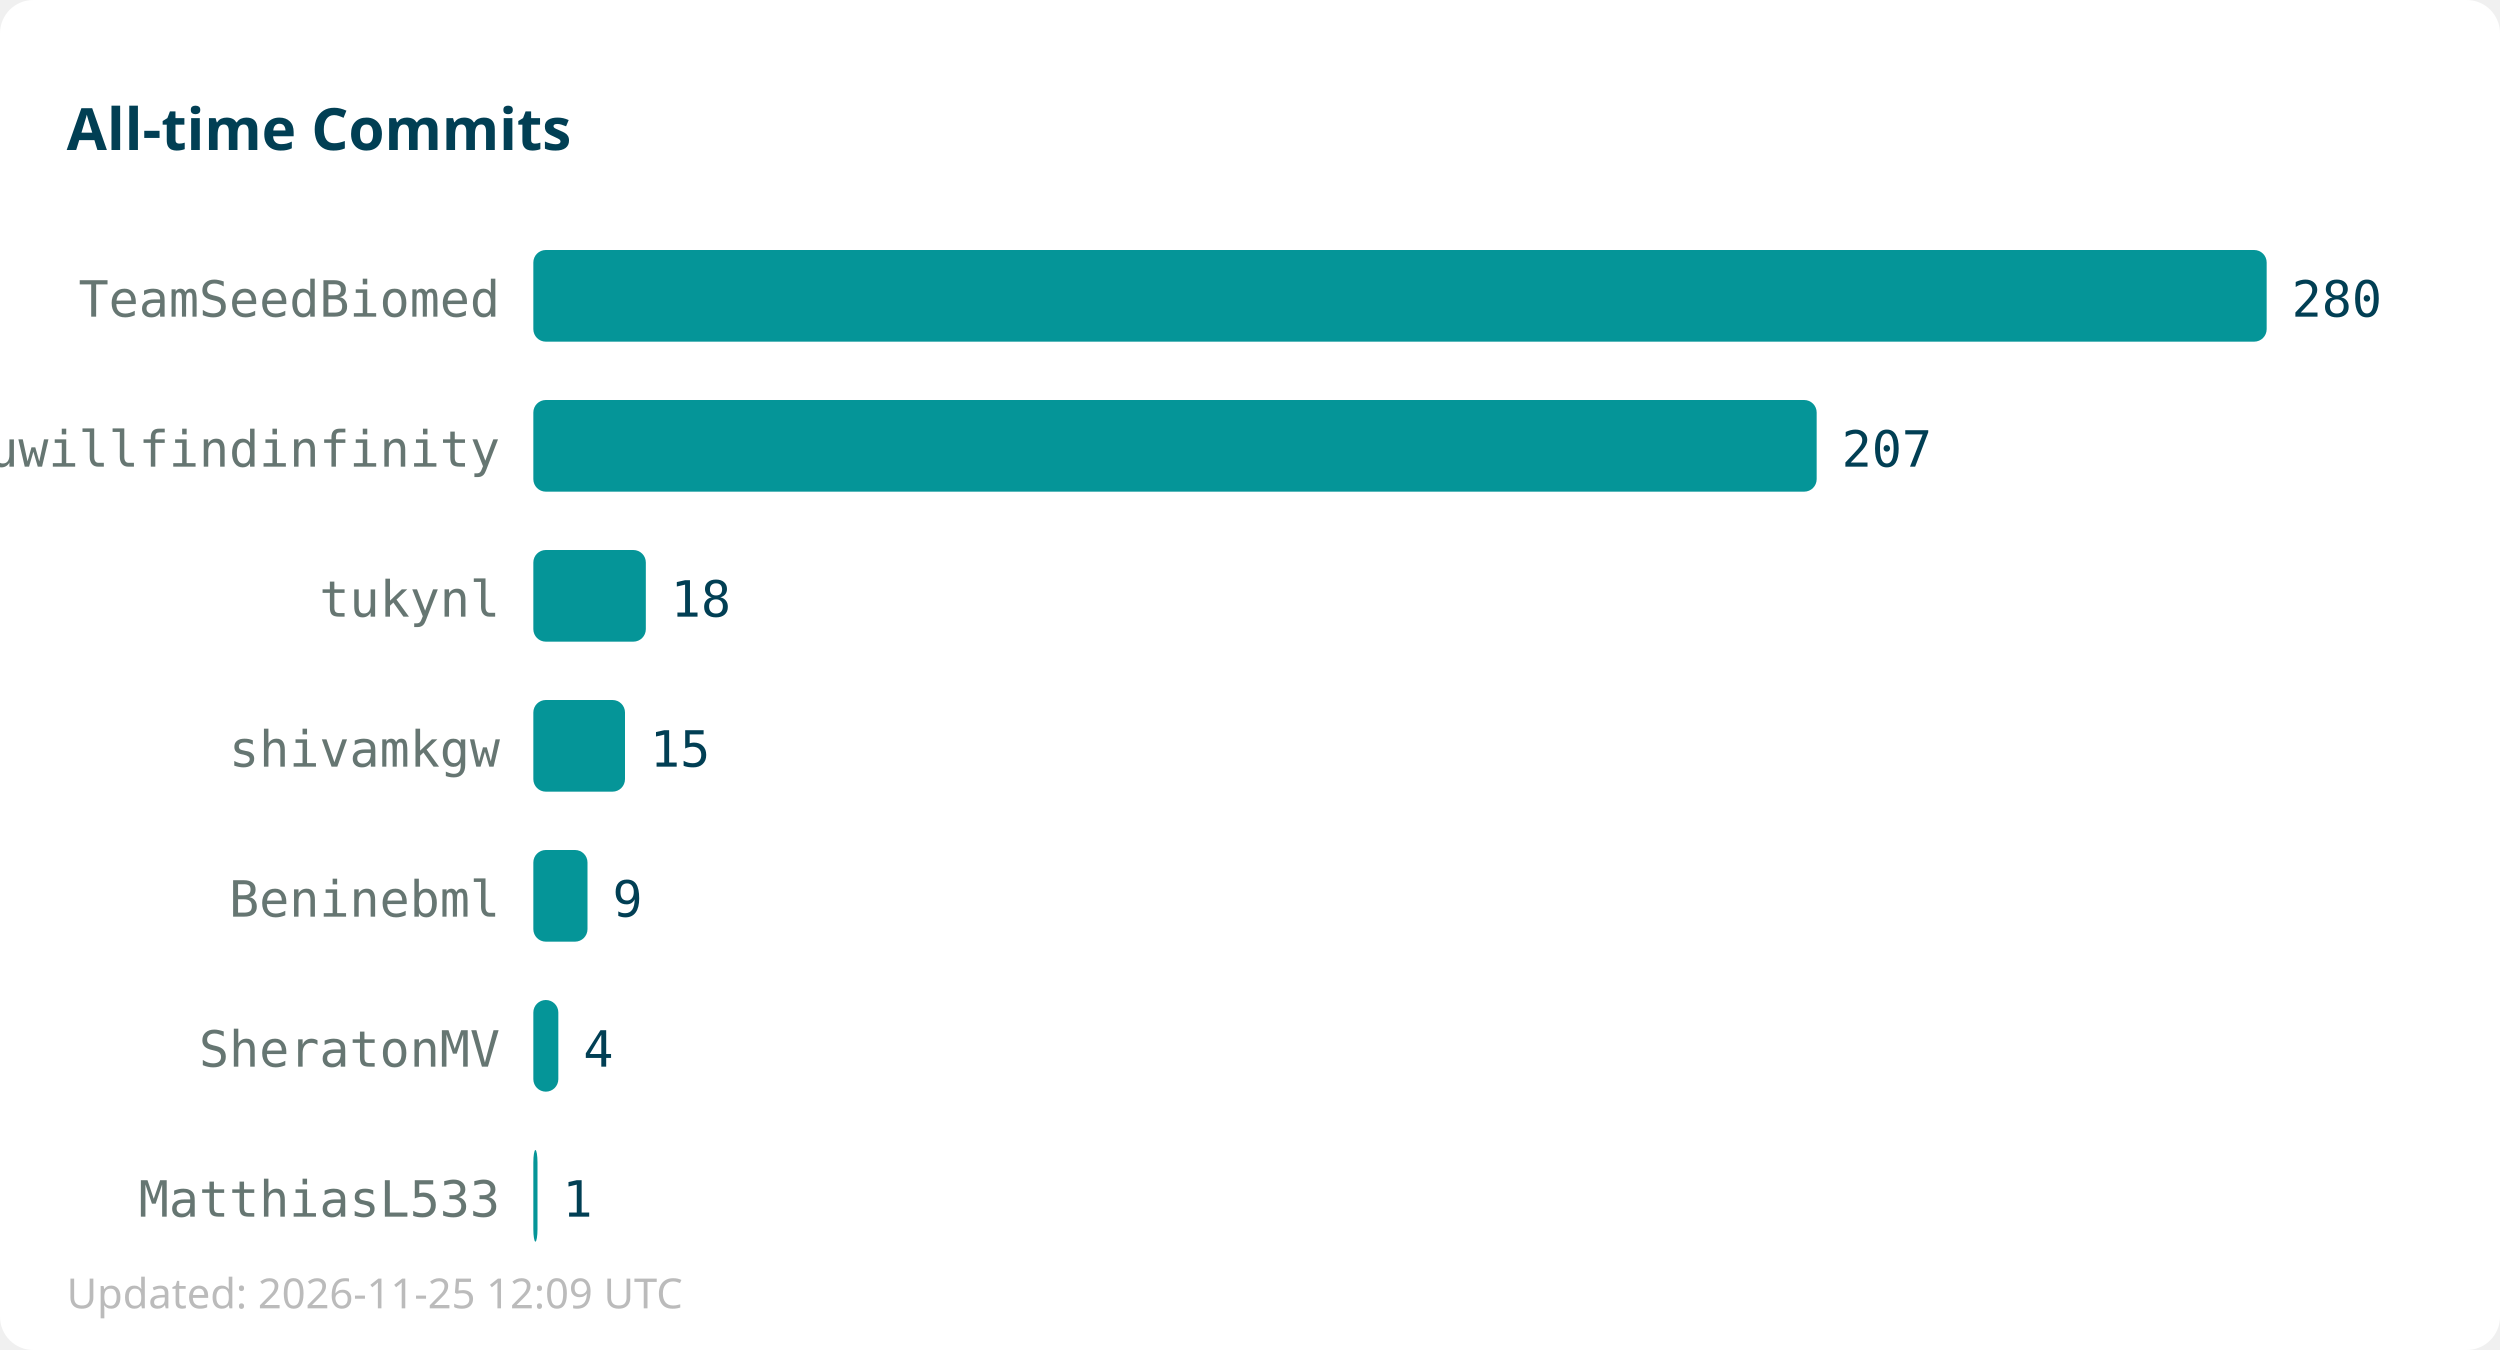
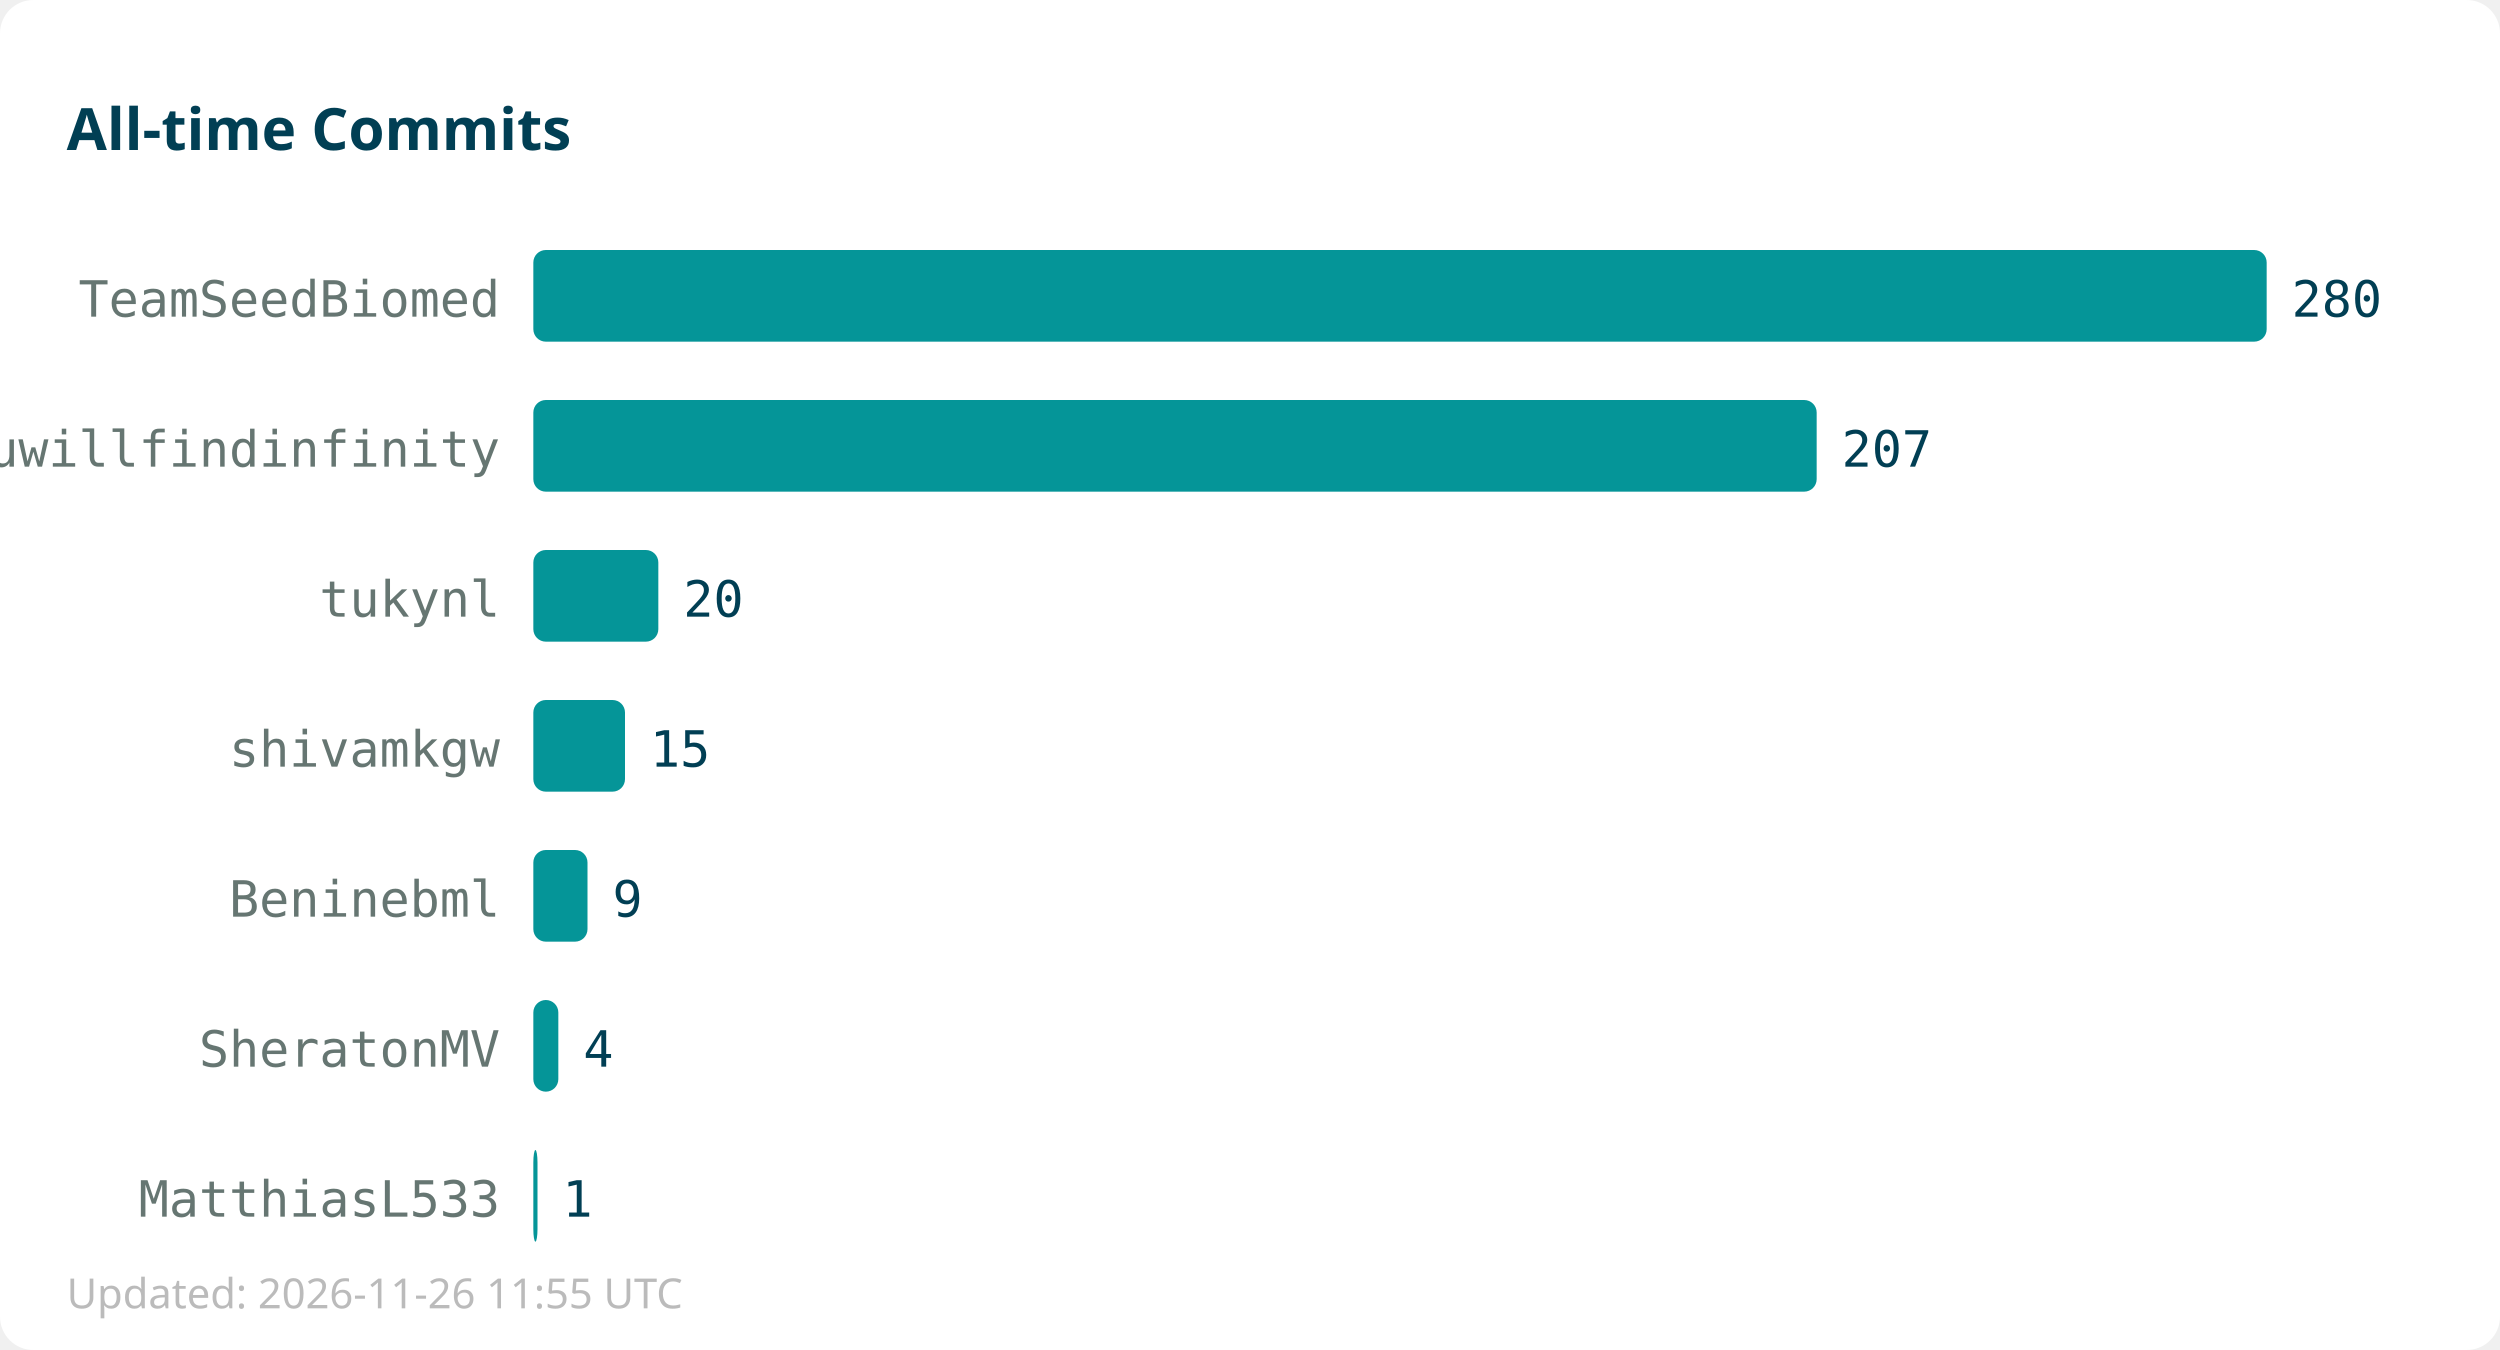
<svg xmlns="http://www.w3.org/2000/svg" width="600" height="324">
  <rect width="600" height="324" fill="#ffffff" rx="8" />
  <text x="16" y="36" font-family="sans-serif" font-size="14" font-weight="bold" fill="#013f54">All-time Commits</text>
  <text x="120" y="76" text-anchor="end" font-family="monospace" font-size="12" fill="#667672">TeamSeedBiomed</text>
  <rect x="128" y="60" width="416" height="22" fill="#059598" rx="3" />
  <text x="550" y="76" font-family="monospace" font-size="12" fill="#013f54">280</text>
  <text x="120" y="112" text-anchor="end" font-family="monospace" font-size="12" fill="#667672">youwillfindinfinity</text>
  <rect x="128" y="96" width="308" height="22" fill="#059598" rx="3" />
  <text x="442" y="112" font-family="monospace" font-size="12" fill="#013f54">207</text>
  <text x="120" y="148" text-anchor="end" font-family="monospace" font-size="12" fill="#667672">tukynl</text>
-   <rect x="128" y="132" width="27" height="22" fill="#059598" rx="3" />
-   <text x="161" y="148" font-family="monospace" font-size="12" fill="#013f54">18</text>
+   <rect x="128" y="132" width="30" height="22" fill="#059598" rx="3" />
+   <text x="164" y="148" font-family="monospace" font-size="12" fill="#013f54">20</text>
  <text x="120" y="184" text-anchor="end" font-family="monospace" font-size="12" fill="#667672">shivamkgw</text>
  <rect x="128" y="168" width="22" height="22" fill="#059598" rx="3" />
  <text x="156" y="184" font-family="monospace" font-size="12" fill="#013f54">15</text>
  <text x="120" y="220" text-anchor="end" font-family="monospace" font-size="12" fill="#667672">Beninebml</text>
  <rect x="128" y="204" width="13" height="22" fill="#059598" rx="3" />
  <text x="147" y="220" font-family="monospace" font-size="12" fill="#013f54">9</text>
  <text x="120" y="256" text-anchor="end" font-family="monospace" font-size="12" fill="#667672">SheratonMV</text>
  <rect x="128" y="240" width="6" height="22" fill="#059598" rx="3" />
  <text x="140" y="256" font-family="monospace" font-size="12" fill="#013f54">4</text>
  <text x="120" y="292" text-anchor="end" font-family="monospace" font-size="12" fill="#667672">MatthiasL533</text>
  <rect x="128" y="276" width="1" height="22" fill="#059598" rx="3" />
  <text x="135" y="292" font-family="monospace" font-size="12" fill="#013f54">1</text>
-   <text x="16" y="314" font-family="sans-serif" font-size="10" fill="#bbbbbb">Updated: 2026-11-25 12:09 UTC</text>
+   <text x="16" y="314" font-family="sans-serif" font-size="10" fill="#bbbbbb">Updated: 2026-11-26 11:55 UTC</text>
</svg>
